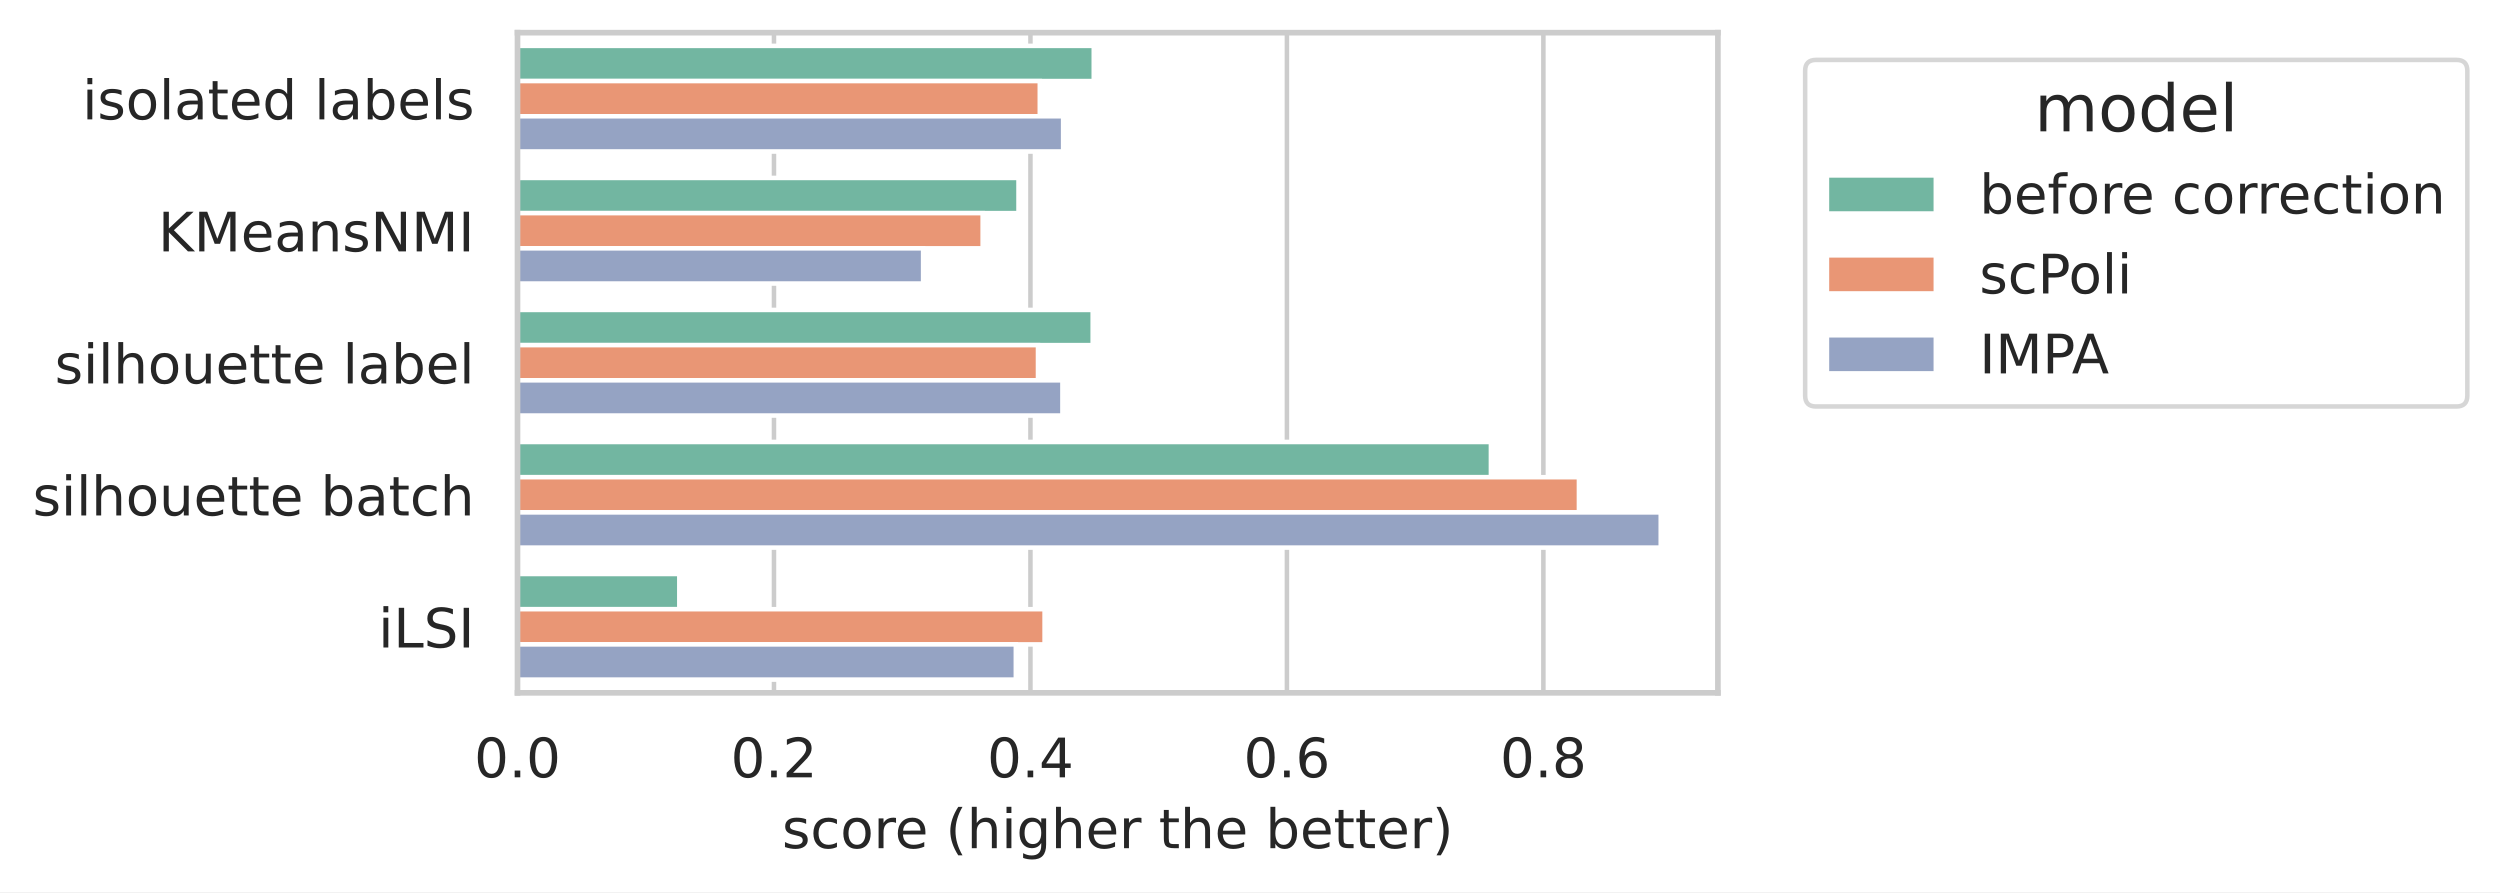
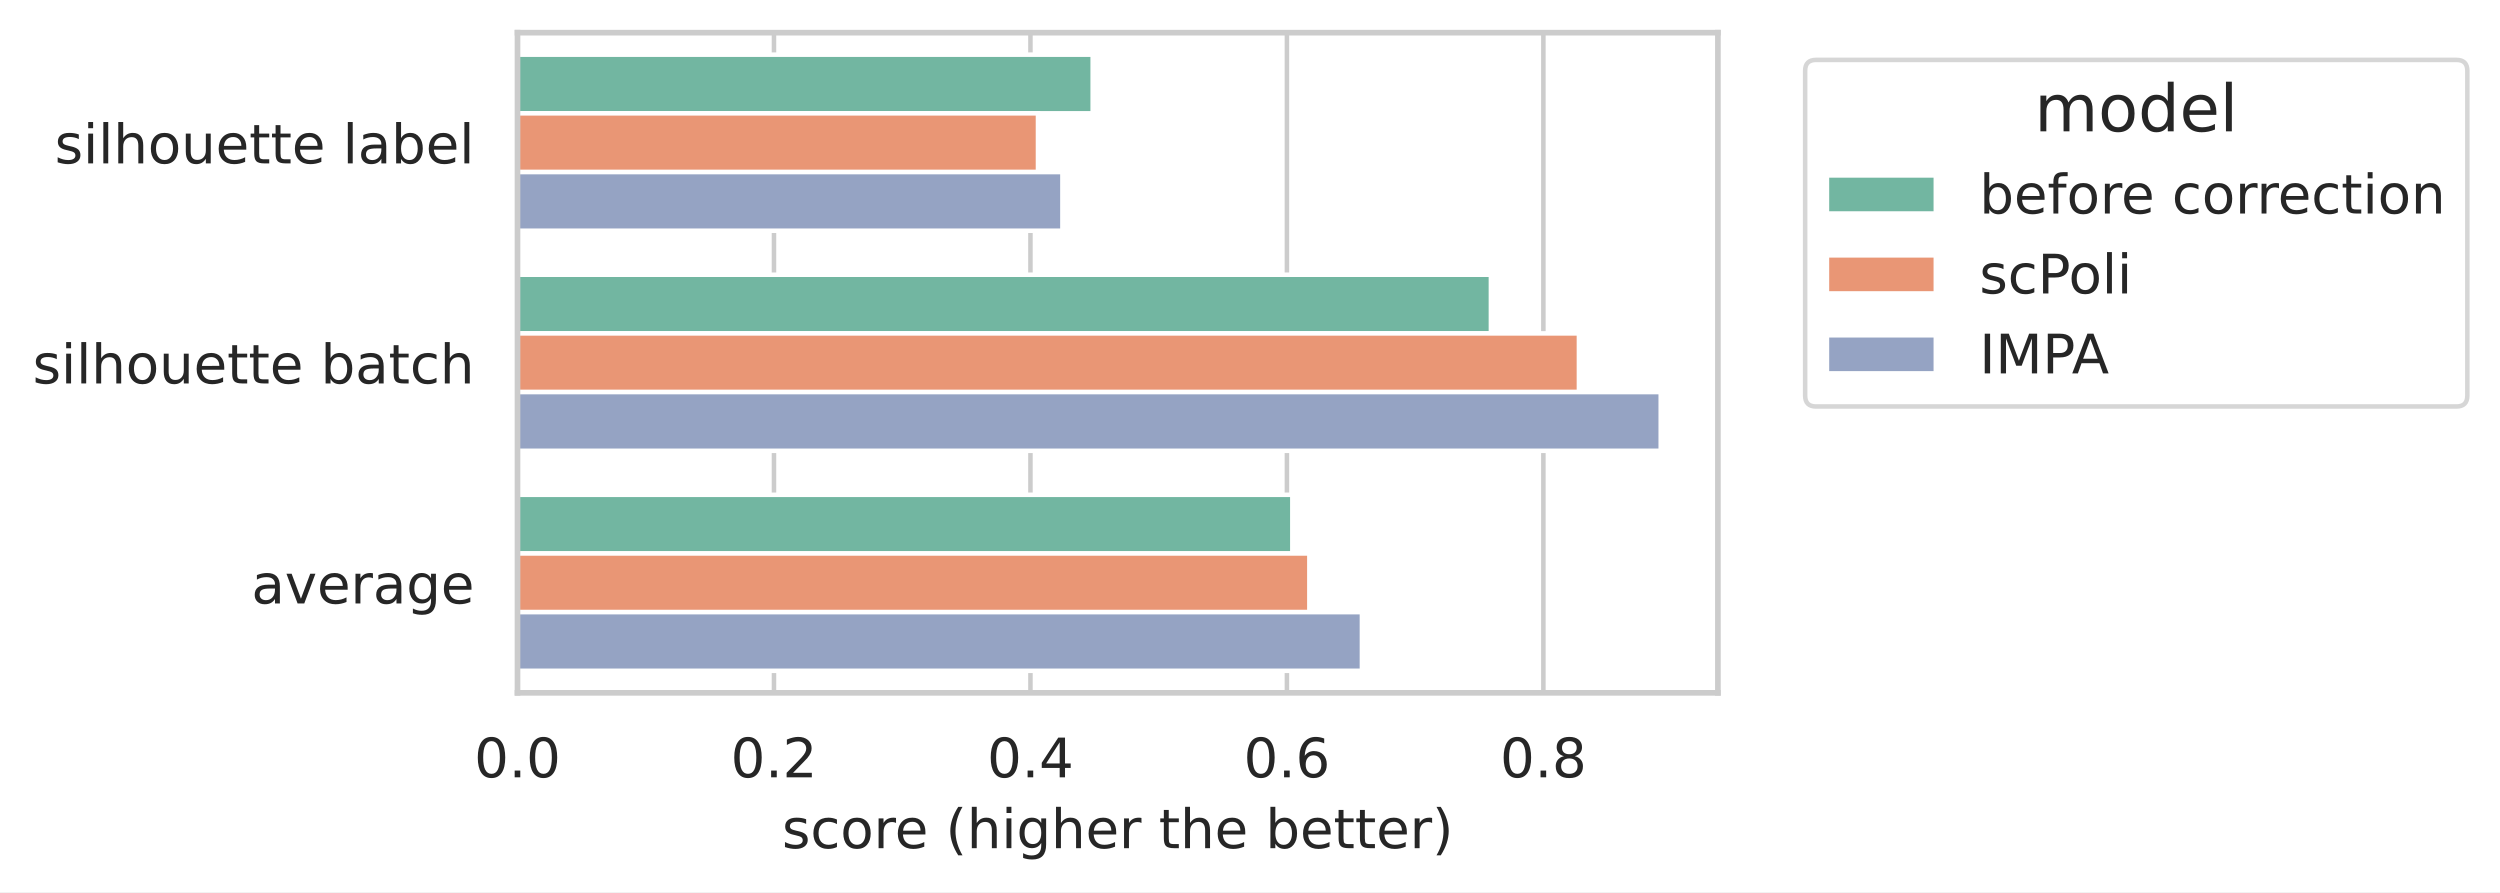
<svg xmlns="http://www.w3.org/2000/svg" xmlns:xlink="http://www.w3.org/1999/xlink" width="550.917pt" height="196.603pt" viewBox="0 0 550.917 196.603" version="1.1">
  <defs>
    <style type="text/css">*{stroke-linejoin: round; stroke-linecap: butt}</style>
  </defs>
  <g id="figure_1">
    <g id="patch_1">
      <path d="M 0 196.603  L 550.917 196.603  L 550.917 0  L 0 0  z " style="fill: #ffffff" />
    </g>
    <g id="axes_1">
      <g id="patch_2">
        <path d="M 114.041 152.676  L 378.567 152.676  L 378.567 7.2  L 114.041 7.2  z " style="fill: #ffffff" />
      </g>
      <g id="matplotlib.axis_1">
        <g id="xtick_1">
          <g id="line2d_1">
-             <path d="M 114.041 152.676  L 114.041 7.2  " clip-path="url(#p5854f92a83)" style="fill: none; stroke: #cccccc; stroke-linecap: round" />
+             <path d="M 114.041 152.676  L 114.041 7.2  " clip-path="url(#p7549697f9b)" style="fill: none; stroke: #cccccc; stroke-linecap: round" />
          </g>
          <g id="text_1">
            <g style="fill: #262626" transform="translate(104.4988 171.2941) scale(0.12 -0.12)">
              <defs>
                <path id="DejaVuSans-30" d="M 2034 4250  Q 1547 4250 1301 3770  Q 1056 3291 1056 2328  Q 1056 1369 1301 889  Q 1547 409 2034 409  Q 2525 409 2770 889  Q 3016 1369 3016 2328  Q 3016 3291 2770 3770  Q 2525 4250 2034 4250  z M 2034 4750  Q 2819 4750 3233 4129  Q 3647 3509 3647 2328  Q 3647 1150 3233 529  Q 2819 -91 2034 -91  Q 1250 -91 836 529  Q 422 1150 422 2328  Q 422 3509 836 4129  Q 1250 4750 2034 4750  z " transform="scale(0.015625)" />
                <path id="DejaVuSans-2e" d="M 684 794  L 1344 794  L 1344 0  L 684 0  L 684 794  z " transform="scale(0.015625)" />
              </defs>
              <use xlink:href="#DejaVuSans-30" />
              <use xlink:href="#DejaVuSans-2e" x="63.623" />
              <use xlink:href="#DejaVuSans-30" x="95.41" />
            </g>
          </g>
        </g>
        <g id="xtick_2">
          <g id="line2d_2">
-             <path d="M 170.558 152.676  L 170.558 7.2  " clip-path="url(#p5854f92a83)" style="fill: none; stroke: #cccccc; stroke-linecap: round" />
+             <path d="M 170.558 152.676  L 170.558 7.2  " clip-path="url(#p7549697f9b)" style="fill: none; stroke: #cccccc; stroke-linecap: round" />
          </g>
          <g id="text_2">
            <g style="fill: #262626" transform="translate(161.0159 171.2941) scale(0.12 -0.12)">
              <defs>
                <path id="DejaVuSans-32" d="M 1228 531  L 3431 531  L 3431 0  L 469 0  L 469 531  Q 828 903 1448 1529  Q 2069 2156 2228 2338  Q 2531 2678 2651 2914  Q 2772 3150 2772 3378  Q 2772 3750 2511 3984  Q 2250 4219 1831 4219  Q 1534 4219 1204 4116  Q 875 4013 500 3803  L 500 4441  Q 881 4594 1212 4672  Q 1544 4750 1819 4750  Q 2544 4750 2975 4387  Q 3406 4025 3406 3419  Q 3406 3131 3298 2873  Q 3191 2616 2906 2266  Q 2828 2175 2409 1742  Q 1991 1309 1228 531  z " transform="scale(0.015625)" />
              </defs>
              <use xlink:href="#DejaVuSans-30" />
              <use xlink:href="#DejaVuSans-2e" x="63.623" />
              <use xlink:href="#DejaVuSans-32" x="95.41" />
            </g>
          </g>
        </g>
        <g id="xtick_3">
          <g id="line2d_3">
-             <path d="M 227.075 152.676  L 227.075 7.2  " clip-path="url(#p5854f92a83)" style="fill: none; stroke: #cccccc; stroke-linecap: round" />
+             <path d="M 227.075 152.676  L 227.075 7.2  " clip-path="url(#p7549697f9b)" style="fill: none; stroke: #cccccc; stroke-linecap: round" />
          </g>
          <g id="text_3">
            <g style="fill: #262626" transform="translate(217.533 171.2941) scale(0.12 -0.12)">
              <defs>
                <path id="DejaVuSans-34" d="M 2419 4116  L 825 1625  L 2419 1625  L 2419 4116  z M 2253 4666  L 3047 4666  L 3047 1625  L 3713 1625  L 3713 1100  L 3047 1100  L 3047 0  L 2419 0  L 2419 1100  L 313 1100  L 313 1709  L 2253 4666  z " transform="scale(0.015625)" />
              </defs>
              <use xlink:href="#DejaVuSans-30" />
              <use xlink:href="#DejaVuSans-2e" x="63.623" />
              <use xlink:href="#DejaVuSans-34" x="95.41" />
            </g>
          </g>
        </g>
        <g id="xtick_4">
          <g id="line2d_4">
-             <path d="M 283.592 152.676  L 283.592 7.2  " clip-path="url(#p5854f92a83)" style="fill: none; stroke: #cccccc; stroke-linecap: round" />
+             <path d="M 283.592 152.676  L 283.592 7.2  " clip-path="url(#p7549697f9b)" style="fill: none; stroke: #cccccc; stroke-linecap: round" />
          </g>
          <g id="text_4">
            <g style="fill: #262626" transform="translate(274.0501 171.2941) scale(0.12 -0.12)">
              <defs>
                <path id="DejaVuSans-36" d="M 2113 2584  Q 1688 2584 1439 2293  Q 1191 2003 1191 1497  Q 1191 994 1439 701  Q 1688 409 2113 409  Q 2538 409 2786 701  Q 3034 994 3034 1497  Q 3034 2003 2786 2293  Q 2538 2584 2113 2584  z M 3366 4563  L 3366 3988  Q 3128 4100 2886 4159  Q 2644 4219 2406 4219  Q 1781 4219 1451 3797  Q 1122 3375 1075 2522  Q 1259 2794 1537 2939  Q 1816 3084 2150 3084  Q 2853 3084 3261 2657  Q 3669 2231 3669 1497  Q 3669 778 3244 343  Q 2819 -91 2113 -91  Q 1303 -91 875 529  Q 447 1150 447 2328  Q 447 3434 972 4092  Q 1497 4750 2381 4750  Q 2619 4750 2861 4703  Q 3103 4656 3366 4563  z " transform="scale(0.015625)" />
              </defs>
              <use xlink:href="#DejaVuSans-30" />
              <use xlink:href="#DejaVuSans-2e" x="63.623" />
              <use xlink:href="#DejaVuSans-36" x="95.41" />
            </g>
          </g>
        </g>
        <g id="xtick_5">
          <g id="line2d_5">
-             <path d="M 340.109 152.676  L 340.109 7.2  " clip-path="url(#p5854f92a83)" style="fill: none; stroke: #cccccc; stroke-linecap: round" />
+             <path d="M 340.109 152.676  L 340.109 7.2  " clip-path="url(#p7549697f9b)" style="fill: none; stroke: #cccccc; stroke-linecap: round" />
          </g>
          <g id="text_5">
            <g style="fill: #262626" transform="translate(330.5672 171.2941) scale(0.12 -0.12)">
              <defs>
                <path id="DejaVuSans-38" d="M 2034 2216  Q 1584 2216 1326 1975  Q 1069 1734 1069 1313  Q 1069 891 1326 650  Q 1584 409 2034 409  Q 2484 409 2743 651  Q 3003 894 3003 1313  Q 3003 1734 2745 1975  Q 2488 2216 2034 2216  z M 1403 2484  Q 997 2584 770 2862  Q 544 3141 544 3541  Q 544 4100 942 4425  Q 1341 4750 2034 4750  Q 2731 4750 3128 4425  Q 3525 4100 3525 3541  Q 3525 3141 3298 2862  Q 3072 2584 2669 2484  Q 3125 2378 3379 2068  Q 3634 1759 3634 1313  Q 3634 634 3220 271  Q 2806 -91 2034 -91  Q 1263 -91 848 271  Q 434 634 434 1313  Q 434 1759 690 2068  Q 947 2378 1403 2484  z M 1172 3481  Q 1172 3119 1398 2916  Q 1625 2713 2034 2713  Q 2441 2713 2670 2916  Q 2900 3119 2900 3481  Q 2900 3844 2670 4047  Q 2441 4250 2034 4250  Q 1625 4250 1398 4047  Q 1172 3844 1172 3481  z " transform="scale(0.015625)" />
              </defs>
              <use xlink:href="#DejaVuSans-30" />
              <use xlink:href="#DejaVuSans-2e" x="63.623" />
              <use xlink:href="#DejaVuSans-38" x="95.41" />
            </g>
          </g>
        </g>
        <g id="text_6">
          <g style="fill: #262626" transform="translate(172.3321 186.9079) scale(0.12 -0.12)">
            <defs>
              <path id="DejaVuSans-73" d="M 2834 3397  L 2834 2853  Q 2591 2978 2328 3040  Q 2066 3103 1784 3103  Q 1356 3103 1142 2972  Q 928 2841 928 2578  Q 928 2378 1081 2264  Q 1234 2150 1697 2047  L 1894 2003  Q 2506 1872 2764 1633  Q 3022 1394 3022 966  Q 3022 478 2636 193  Q 2250 -91 1575 -91  Q 1294 -91 989 -36  Q 684 19 347 128  L 347 722  Q 666 556 975 473  Q 1284 391 1588 391  Q 1994 391 2212 530  Q 2431 669 2431 922  Q 2431 1156 2273 1281  Q 2116 1406 1581 1522  L 1381 1569  Q 847 1681 609 1914  Q 372 2147 372 2553  Q 372 3047 722 3315  Q 1072 3584 1716 3584  Q 2034 3584 2315 3537  Q 2597 3491 2834 3397  z " transform="scale(0.015625)" />
              <path id="DejaVuSans-63" d="M 3122 3366  L 3122 2828  Q 2878 2963 2633 3030  Q 2388 3097 2138 3097  Q 1578 3097 1268 2742  Q 959 2388 959 1747  Q 959 1106 1268 751  Q 1578 397 2138 397  Q 2388 397 2633 464  Q 2878 531 3122 666  L 3122 134  Q 2881 22 2623 -34  Q 2366 -91 2075 -91  Q 1284 -91 818 406  Q 353 903 353 1747  Q 353 2603 823 3093  Q 1294 3584 2113 3584  Q 2378 3584 2631 3529  Q 2884 3475 3122 3366  z " transform="scale(0.015625)" />
              <path id="DejaVuSans-6f" d="M 1959 3097  Q 1497 3097 1228 2736  Q 959 2375 959 1747  Q 959 1119 1226 758  Q 1494 397 1959 397  Q 2419 397 2687 759  Q 2956 1122 2956 1747  Q 2956 2369 2687 2733  Q 2419 3097 1959 3097  z M 1959 3584  Q 2709 3584 3137 3096  Q 3566 2609 3566 1747  Q 3566 888 3137 398  Q 2709 -91 1959 -91  Q 1206 -91 779 398  Q 353 888 353 1747  Q 353 2609 779 3096  Q 1206 3584 1959 3584  z " transform="scale(0.015625)" />
              <path id="DejaVuSans-72" d="M 2631 2963  Q 2534 3019 2420 3045  Q 2306 3072 2169 3072  Q 1681 3072 1420 2755  Q 1159 2438 1159 1844  L 1159 0  L 581 0  L 581 3500  L 1159 3500  L 1159 2956  Q 1341 3275 1631 3429  Q 1922 3584 2338 3584  Q 2397 3584 2469 3576  Q 2541 3569 2628 3553  L 2631 2963  z " transform="scale(0.015625)" />
              <path id="DejaVuSans-65" d="M 3597 1894  L 3597 1613  L 953 1613  Q 991 1019 1311 708  Q 1631 397 2203 397  Q 2534 397 2845 478  Q 3156 559 3463 722  L 3463 178  Q 3153 47 2828 -22  Q 2503 -91 2169 -91  Q 1331 -91 842 396  Q 353 884 353 1716  Q 353 2575 817 3079  Q 1281 3584 2069 3584  Q 2775 3584 3186 3129  Q 3597 2675 3597 1894  z M 3022 2063  Q 3016 2534 2758 2815  Q 2500 3097 2075 3097  Q 1594 3097 1305 2825  Q 1016 2553 972 2059  L 3022 2063  z " transform="scale(0.015625)" />
              <path id="DejaVuSans-20" transform="scale(0.015625)" />
              <path id="DejaVuSans-28" d="M 1984 4856  Q 1566 4138 1362 3434  Q 1159 2731 1159 2009  Q 1159 1288 1364 580  Q 1569 -128 1984 -844  L 1484 -844  Q 1016 -109 783 600  Q 550 1309 550 2009  Q 550 2706 781 3412  Q 1013 4119 1484 4856  L 1984 4856  z " transform="scale(0.015625)" />
              <path id="DejaVuSans-68" d="M 3513 2113  L 3513 0  L 2938 0  L 2938 2094  Q 2938 2591 2744 2837  Q 2550 3084 2163 3084  Q 1697 3084 1428 2787  Q 1159 2491 1159 1978  L 1159 0  L 581 0  L 581 4863  L 1159 4863  L 1159 2956  Q 1366 3272 1645 3428  Q 1925 3584 2291 3584  Q 2894 3584 3203 3211  Q 3513 2838 3513 2113  z " transform="scale(0.015625)" />
              <path id="DejaVuSans-69" d="M 603 3500  L 1178 3500  L 1178 0  L 603 0  L 603 3500  z M 603 4863  L 1178 4863  L 1178 4134  L 603 4134  L 603 4863  z " transform="scale(0.015625)" />
              <path id="DejaVuSans-67" d="M 2906 1791  Q 2906 2416 2648 2759  Q 2391 3103 1925 3103  Q 1463 3103 1205 2759  Q 947 2416 947 1791  Q 947 1169 1205 825  Q 1463 481 1925 481  Q 2391 481 2648 825  Q 2906 1169 2906 1791  z M 3481 434  Q 3481 -459 3084 -895  Q 2688 -1331 1869 -1331  Q 1566 -1331 1297 -1286  Q 1028 -1241 775 -1147  L 775 -588  Q 1028 -725 1275 -790  Q 1522 -856 1778 -856  Q 2344 -856 2625 -561  Q 2906 -266 2906 331  L 2906 616  Q 2728 306 2450 153  Q 2172 0 1784 0  Q 1141 0 747 490  Q 353 981 353 1791  Q 353 2603 747 3093  Q 1141 3584 1784 3584  Q 2172 3584 2450 3431  Q 2728 3278 2906 2969  L 2906 3500  L 3481 3500  L 3481 434  z " transform="scale(0.015625)" />
              <path id="DejaVuSans-74" d="M 1172 4494  L 1172 3500  L 2356 3500  L 2356 3053  L 1172 3053  L 1172 1153  Q 1172 725 1289 603  Q 1406 481 1766 481  L 2356 481  L 2356 0  L 1766 0  Q 1100 0 847 248  Q 594 497 594 1153  L 594 3053  L 172 3053  L 172 3500  L 594 3500  L 594 4494  L 1172 4494  z " transform="scale(0.015625)" />
              <path id="DejaVuSans-62" d="M 3116 1747  Q 3116 2381 2855 2742  Q 2594 3103 2138 3103  Q 1681 3103 1420 2742  Q 1159 2381 1159 1747  Q 1159 1113 1420 752  Q 1681 391 2138 391  Q 2594 391 2855 752  Q 3116 1113 3116 1747  z M 1159 2969  Q 1341 3281 1617 3432  Q 1894 3584 2278 3584  Q 2916 3584 3314 3078  Q 3713 2572 3713 1747  Q 3713 922 3314 415  Q 2916 -91 2278 -91  Q 1894 -91 1617 61  Q 1341 213 1159 525  L 1159 0  L 581 0  L 581 4863  L 1159 4863  L 1159 2969  z " transform="scale(0.015625)" />
              <path id="DejaVuSans-29" d="M 513 4856  L 1013 4856  Q 1481 4119 1714 3412  Q 1947 2706 1947 2009  Q 1947 1309 1714 600  Q 1481 -109 1013 -844  L 513 -844  Q 928 -128 1133 580  Q 1338 1288 1338 2009  Q 1338 2731 1133 3434  Q 928 4138 513 4856  z " transform="scale(0.015625)" />
            </defs>
            <use xlink:href="#DejaVuSans-73" />
            <use xlink:href="#DejaVuSans-63" x="52.1" />
            <use xlink:href="#DejaVuSans-6f" x="107.08" />
            <use xlink:href="#DejaVuSans-72" x="168.262" />
            <use xlink:href="#DejaVuSans-65" x="207.125" />
            <use xlink:href="#DejaVuSans-20" x="268.648" />
            <use xlink:href="#DejaVuSans-28" x="300.436" />
            <use xlink:href="#DejaVuSans-68" x="339.449" />
            <use xlink:href="#DejaVuSans-69" x="402.828" />
            <use xlink:href="#DejaVuSans-67" x="430.611" />
            <use xlink:href="#DejaVuSans-68" x="494.088" />
            <use xlink:href="#DejaVuSans-65" x="557.467" />
            <use xlink:href="#DejaVuSans-72" x="618.99" />
            <use xlink:href="#DejaVuSans-20" x="660.104" />
            <use xlink:href="#DejaVuSans-74" x="691.891" />
            <use xlink:href="#DejaVuSans-68" x="731.1" />
            <use xlink:href="#DejaVuSans-65" x="794.479" />
            <use xlink:href="#DejaVuSans-20" x="856.002" />
            <use xlink:href="#DejaVuSans-62" x="887.789" />
            <use xlink:href="#DejaVuSans-65" x="951.266" />
            <use xlink:href="#DejaVuSans-74" x="1012.789" />
            <use xlink:href="#DejaVuSans-74" x="1051.998" />
            <use xlink:href="#DejaVuSans-65" x="1091.207" />
            <use xlink:href="#DejaVuSans-72" x="1152.73" />
            <use xlink:href="#DejaVuSans-29" x="1193.844" />
          </g>
        </g>
      </g>
      <g id="matplotlib.axis_2">
        <g id="ytick_1">
          <g id="text_7">
-             <g style="fill: #262626" transform="translate(18.13125 26.30666) scale(0.12 -0.12)">
+             <g style="fill: #262626" transform="translate(12.05625 36.00506) scale(0.12 -0.12)">
              <defs>
                <path id="DejaVuSans-6c" d="M 603 4863  L 1178 4863  L 1178 0  L 603 0  L 603 4863  z " transform="scale(0.015625)" />
+                 <path id="DejaVuSans-75" d="M 544 1381  L 544 3500  L 1119 3500  L 1119 1403  Q 1119 906 1312 657  Q 1506 409 1894 409  Q 2359 409 2629 706  Q 2900 1003 2900 1516  L 2900 3500  L 3475 3500  L 3475 0  L 2900 0  L 2900 538  Q 2691 219 2414 64  Q 2138 -91 1772 -91  Q 1169 -91 856 284  Q 544 659 544 1381  z M 1991 3584  L 1991 3584  z " transform="scale(0.015625)" />
                <path id="DejaVuSans-61" d="M 2194 1759  Q 1497 1759 1228 1600  Q 959 1441 959 1056  Q 959 750 1161 570  Q 1363 391 1709 391  Q 2188 391 2477 730  Q 2766 1069 2766 1631  L 2766 1759  L 2194 1759  z M 3341 1997  L 3341 0  L 2766 0  L 2766 531  Q 2569 213 2275 61  Q 1981 -91 1556 -91  Q 1019 -91 701 211  Q 384 513 384 1019  Q 384 1609 779 1909  Q 1175 2209 1959 2209  L 2766 2209  L 2766 2266  Q 2766 2663 2505 2880  Q 2244 3097 1772 3097  Q 1472 3097 1187 3025  Q 903 2953 641 2809  L 641 3341  Q 956 3463 1253 3523  Q 1550 3584 1831 3584  Q 2591 3584 2966 3190  Q 3341 2797 3341 1997  z " transform="scale(0.015625)" />
-                 <path id="DejaVuSans-64" d="M 2906 2969  L 2906 4863  L 3481 4863  L 3481 0  L 2906 0  L 2906 525  Q 2725 213 2448 61  Q 2172 -91 1784 -91  Q 1150 -91 751 415  Q 353 922 353 1747  Q 353 2572 751 3078  Q 1150 3584 1784 3584  Q 2172 3584 2448 3432  Q 2725 3281 2906 2969  z M 947 1747  Q 947 1113 1208 752  Q 1469 391 1925 391  Q 2381 391 2643 752  Q 2906 1113 2906 1747  Q 2906 2381 2643 2742  Q 2381 3103 1925 3103  Q 1469 3103 1208 2742  Q 947 2381 947 1747  z " transform="scale(0.015625)" />
-               </defs>
-               <use xlink:href="#DejaVuSans-69" />
-               <use xlink:href="#DejaVuSans-73" x="27.783" />
-               <use xlink:href="#DejaVuSans-6f" x="79.883" />
-               <use xlink:href="#DejaVuSans-6c" x="141.064" />
-               <use xlink:href="#DejaVuSans-61" x="168.848" />
-               <use xlink:href="#DejaVuSans-74" x="230.127" />
-               <use xlink:href="#DejaVuSans-65" x="269.336" />
-               <use xlink:href="#DejaVuSans-64" x="330.859" />
-               <use xlink:href="#DejaVuSans-20" x="394.336" />
-               <use xlink:href="#DejaVuSans-6c" x="426.123" />
-               <use xlink:href="#DejaVuSans-61" x="453.906" />
-               <use xlink:href="#DejaVuSans-62" x="515.186" />
-               <use xlink:href="#DejaVuSans-65" x="578.662" />
-               <use xlink:href="#DejaVuSans-6c" x="640.186" />
-               <use xlink:href="#DejaVuSans-73" x="667.969" />
-             </g>
-           </g>
-         </g>
-         <g id="ytick_2">
-           <g id="text_8">
-             <g style="fill: #262626" transform="translate(34.8525 55.40186) scale(0.12 -0.12)">
-               <defs>
-                 <path id="DejaVuSans-4b" d="M 628 4666  L 1259 4666  L 1259 2694  L 3353 4666  L 4166 4666  L 1850 2491  L 4331 0  L 3500 0  L 1259 2247  L 1259 0  L 628 0  L 628 4666  z " transform="scale(0.015625)" />
-                 <path id="DejaVuSans-4d" d="M 628 4666  L 1569 4666  L 2759 1491  L 3956 4666  L 4897 4666  L 4897 0  L 4281 0  L 4281 4097  L 3078 897  L 2444 897  L 1241 4097  L 1241 0  L 628 0  L 628 4666  z " transform="scale(0.015625)" />
-                 <path id="DejaVuSans-6e" d="M 3513 2113  L 3513 0  L 2938 0  L 2938 2094  Q 2938 2591 2744 2837  Q 2550 3084 2163 3084  Q 1697 3084 1428 2787  Q 1159 2491 1159 1978  L 1159 0  L 581 0  L 581 3500  L 1159 3500  L 1159 2956  Q 1366 3272 1645 3428  Q 1925 3584 2291 3584  Q 2894 3584 3203 3211  Q 3513 2838 3513 2113  z " transform="scale(0.015625)" />
-                 <path id="DejaVuSans-4e" d="M 628 4666  L 1478 4666  L 3547 763  L 3547 4666  L 4159 4666  L 4159 0  L 3309 0  L 1241 3903  L 1241 0  L 628 0  L 628 4666  z " transform="scale(0.015625)" />
-                 <path id="DejaVuSans-49" d="M 628 4666  L 1259 4666  L 1259 0  L 628 0  L 628 4666  z " transform="scale(0.015625)" />
-               </defs>
-               <use xlink:href="#DejaVuSans-4b" />
-               <use xlink:href="#DejaVuSans-4d" x="65.576" />
-               <use xlink:href="#DejaVuSans-65" x="151.855" />
-               <use xlink:href="#DejaVuSans-61" x="213.379" />
-               <use xlink:href="#DejaVuSans-6e" x="274.658" />
-               <use xlink:href="#DejaVuSans-73" x="338.037" />
-               <use xlink:href="#DejaVuSans-4e" x="390.137" />
-               <use xlink:href="#DejaVuSans-4d" x="464.941" />
-               <use xlink:href="#DejaVuSans-49" x="551.221" />
-             </g>
-           </g>
-         </g>
-         <g id="ytick_3">
-           <g id="text_9">
-             <g style="fill: #262626" transform="translate(12.05625 84.49706) scale(0.12 -0.12)">
-               <defs>
-                 <path id="DejaVuSans-75" d="M 544 1381  L 544 3500  L 1119 3500  L 1119 1403  Q 1119 906 1312 657  Q 1506 409 1894 409  Q 2359 409 2629 706  Q 2900 1003 2900 1516  L 2900 3500  L 3475 3500  L 3475 0  L 2900 0  L 2900 538  Q 2691 219 2414 64  Q 2138 -91 1772 -91  Q 1169 -91 856 284  Q 544 659 544 1381  z M 1991 3584  L 1991 3584  z " transform="scale(0.015625)" />
              </defs>
              <use xlink:href="#DejaVuSans-73" />
              <use xlink:href="#DejaVuSans-69" x="52.1" />
              <use xlink:href="#DejaVuSans-6c" x="79.883" />
              <use xlink:href="#DejaVuSans-68" x="107.666" />
              <use xlink:href="#DejaVuSans-6f" x="171.045" />
              <use xlink:href="#DejaVuSans-75" x="232.227" />
              <use xlink:href="#DejaVuSans-65" x="295.605" />
              <use xlink:href="#DejaVuSans-74" x="357.129" />
              <use xlink:href="#DejaVuSans-74" x="396.338" />
              <use xlink:href="#DejaVuSans-65" x="435.547" />
              <use xlink:href="#DejaVuSans-20" x="497.07" />
              <use xlink:href="#DejaVuSans-6c" x="528.857" />
              <use xlink:href="#DejaVuSans-61" x="556.641" />
              <use xlink:href="#DejaVuSans-62" x="617.92" />
              <use xlink:href="#DejaVuSans-65" x="681.396" />
              <use xlink:href="#DejaVuSans-6c" x="742.92" />
            </g>
          </g>
        </g>
-         <g id="ytick_4">
-           <g id="text_10">
-             <g style="fill: #262626" transform="translate(7.2 113.5923) scale(0.12 -0.12)">
+         <g id="ytick_2">
+           <g id="text_8">
+             <g style="fill: #262626" transform="translate(7.2 84.49706) scale(0.12 -0.12)">
              <use xlink:href="#DejaVuSans-73" />
              <use xlink:href="#DejaVuSans-69" x="52.1" />
              <use xlink:href="#DejaVuSans-6c" x="79.883" />
              <use xlink:href="#DejaVuSans-68" x="107.666" />
              <use xlink:href="#DejaVuSans-6f" x="171.045" />
              <use xlink:href="#DejaVuSans-75" x="232.227" />
              <use xlink:href="#DejaVuSans-65" x="295.605" />
              <use xlink:href="#DejaVuSans-74" x="357.129" />
              <use xlink:href="#DejaVuSans-74" x="396.338" />
              <use xlink:href="#DejaVuSans-65" x="435.547" />
              <use xlink:href="#DejaVuSans-20" x="497.07" />
              <use xlink:href="#DejaVuSans-62" x="528.857" />
              <use xlink:href="#DejaVuSans-61" x="592.334" />
              <use xlink:href="#DejaVuSans-74" x="653.613" />
              <use xlink:href="#DejaVuSans-63" x="692.822" />
              <use xlink:href="#DejaVuSans-68" x="747.803" />
            </g>
          </g>
        </g>
-         <g id="ytick_5">
-           <g id="text_11">
-             <g style="fill: #262626" transform="translate(83.3625 142.6875) scale(0.12 -0.12)">
-               <defs>
-                 <path id="DejaVuSans-4c" d="M 628 4666  L 1259 4666  L 1259 531  L 3531 531  L 3531 0  L 628 0  L 628 4666  z " transform="scale(0.015625)" />
-                 <path id="DejaVuSans-53" d="M 3425 4513  L 3425 3897  Q 3066 4069 2747 4153  Q 2428 4238 2131 4238  Q 1616 4238 1336 4038  Q 1056 3838 1056 3469  Q 1056 3159 1242 3001  Q 1428 2844 1947 2747  L 2328 2669  Q 3034 2534 3370 2195  Q 3706 1856 3706 1288  Q 3706 609 3251 259  Q 2797 -91 1919 -91  Q 1588 -91 1214 -16  Q 841 59 441 206  L 441 856  Q 825 641 1194 531  Q 1563 422 1919 422  Q 2459 422 2753 634  Q 3047 847 3047 1241  Q 3047 1584 2836 1778  Q 2625 1972 2144 2069  L 1759 2144  Q 1053 2284 737 2584  Q 422 2884 422 3419  Q 422 4038 858 4394  Q 1294 4750 2059 4750  Q 2388 4750 2728 4690  Q 3069 4631 3425 4513  z " transform="scale(0.015625)" />
-               </defs>
-               <use xlink:href="#DejaVuSans-69" />
-               <use xlink:href="#DejaVuSans-4c" x="27.783" />
-               <use xlink:href="#DejaVuSans-53" x="83.496" />
-               <use xlink:href="#DejaVuSans-49" x="146.973" />
+         <g id="ytick_3">
+           <g id="text_9">
+             <g style="fill: #262626" transform="translate(55.41188 132.9891) scale(0.12 -0.12)">
+               <defs>
+                 <path id="DejaVuSans-76" d="M 191 3500  L 800 3500  L 1894 563  L 2988 3500  L 3597 3500  L 2284 0  L 1503 0  L 191 3500  z " transform="scale(0.015625)" />
+               </defs>
+               <use xlink:href="#DejaVuSans-61" />
+               <use xlink:href="#DejaVuSans-76" x="61.279" />
+               <use xlink:href="#DejaVuSans-65" x="120.459" />
+               <use xlink:href="#DejaVuSans-72" x="181.982" />
+               <use xlink:href="#DejaVuSans-61" x="223.096" />
+               <use xlink:href="#DejaVuSans-67" x="284.375" />
+               <use xlink:href="#DejaVuSans-65" x="347.852" />
            </g>
          </g>
        </g>
      </g>
      <g id="patch_3">
-         <path d="M 114.041 10.11  L 241.03 10.11  L 241.03 17.868  L 114.041 17.868  z " clip-path="url(#p5854f92a83)" style="fill: #72b6a1; stroke: #ffffff; stroke-linejoin: miter" />
+         <path d="M 114.041 12.049  L 240.794 12.049  L 240.794 24.98  L 114.041 24.98  z " clip-path="url(#p7549697f9b)" style="fill: #72b6a1; stroke: #ffffff; stroke-linejoin: miter" />
      </g>
      <g id="patch_4">
-         <path d="M 114.041 39.205  L 224.447 39.205  L 224.447 46.963  L 114.041 46.963  z " clip-path="url(#p5854f92a83)" style="fill: #72b6a1; stroke: #ffffff; stroke-linejoin: miter" />
+         <path d="M 114.041 60.541  L 328.549 60.541  L 328.549 73.472  L 114.041 73.472  z " clip-path="url(#p7549697f9b)" style="fill: #72b6a1; stroke: #ffffff; stroke-linejoin: miter" />
      </g>
      <g id="patch_5">
-         <path d="M 114.041 68.3  L 240.794 68.3  L 240.794 76.059  L 114.041 76.059  z " clip-path="url(#p5854f92a83)" style="fill: #72b6a1; stroke: #ffffff; stroke-linejoin: miter" />
+         <path d="M 114.041 109.033  L 284.79 109.033  L 284.79 121.964  L 114.041 121.964  z " clip-path="url(#p7549697f9b)" style="fill: #72b6a1; stroke: #ffffff; stroke-linejoin: miter" />
      </g>
      <g id="patch_6">
-         <path d="M 114.041 97.395  L 328.549 97.395  L 328.549 105.154  L 114.041 105.154  z " clip-path="url(#p5854f92a83)" style="fill: #72b6a1; stroke: #ffffff; stroke-linejoin: miter" />
+         <path d="M 114.041 24.98  L 228.739 24.98  L 228.739 37.912  L 114.041 37.912  z " clip-path="url(#p7549697f9b)" style="fill: #e99675; stroke: #ffffff; stroke-linejoin: miter" />
      </g>
      <g id="patch_7">
-         <path d="M 114.041 126.49  L 149.698 126.49  L 149.698 134.249  L 114.041 134.249  z " clip-path="url(#p5854f92a83)" style="fill: #72b6a1; stroke: #ffffff; stroke-linejoin: miter" />
+         <path d="M 114.041 73.472  L 347.945 73.472  L 347.945 86.404  L 114.041 86.404  z " clip-path="url(#p7549697f9b)" style="fill: #e99675; stroke: #ffffff; stroke-linejoin: miter" />
      </g>
      <g id="patch_8">
-         <path d="M 114.041 17.868  L 229.136 17.868  L 229.136 25.627  L 114.041 25.627  z " clip-path="url(#p5854f92a83)" style="fill: #e99675; stroke: #ffffff; stroke-linejoin: miter" />
+         <path d="M 114.041 121.964  L 288.541 121.964  L 288.541 134.896  L 114.041 134.896  z " clip-path="url(#p7549697f9b)" style="fill: #e99675; stroke: #ffffff; stroke-linejoin: miter" />
      </g>
      <g id="patch_9">
-         <path d="M 114.041 46.963  L 216.545 46.963  L 216.545 54.722  L 114.041 54.722  z " clip-path="url(#p5854f92a83)" style="fill: #e99675; stroke: #ffffff; stroke-linejoin: miter" />
+         <path d="M 114.041 37.912  L 234.123 37.912  L 234.123 50.843  L 114.041 50.843  z " clip-path="url(#p7549697f9b)" style="fill: #95a3c3; stroke: #ffffff; stroke-linejoin: miter" />
      </g>
      <g id="patch_10">
-         <path d="M 114.041 76.059  L 228.739 76.059  L 228.739 83.817  L 114.041 83.817  z " clip-path="url(#p5854f92a83)" style="fill: #e99675; stroke: #ffffff; stroke-linejoin: miter" />
+         <path d="M 114.041 86.404  L 365.97 86.404  L 365.97 99.335  L 114.041 99.335  z " clip-path="url(#p7549697f9b)" style="fill: #95a3c3; stroke: #ffffff; stroke-linejoin: miter" />
      </g>
      <g id="patch_11">
-         <path d="M 114.041 105.154  L 347.945 105.154  L 347.945 112.913  L 114.041 112.913  z " clip-path="url(#p5854f92a83)" style="fill: #e99675; stroke: #ffffff; stroke-linejoin: miter" />
+         <path d="M 114.041 134.896  L 300.126 134.896  L 300.126 147.827  L 114.041 147.827  z " clip-path="url(#p7549697f9b)" style="fill: #95a3c3; stroke: #ffffff; stroke-linejoin: miter" />
+       </g>
+       <g id="line2d_6">
+         <path clip-path="url(#p7549697f9b)" style="fill: none; stroke: #424242; stroke-width: 2.7; stroke-linecap: round" />
+       </g>
+       <g id="line2d_7">
+         <path clip-path="url(#p7549697f9b)" style="fill: none; stroke: #424242; stroke-width: 2.7; stroke-linecap: round" />
+       </g>
+       <g id="line2d_8">
+         <path clip-path="url(#p7549697f9b)" style="fill: none; stroke: #424242; stroke-width: 2.7; stroke-linecap: round" />
+       </g>
+       <g id="line2d_9">
+         <path clip-path="url(#p7549697f9b)" style="fill: none; stroke: #424242; stroke-width: 2.7; stroke-linecap: round" />
+       </g>
+       <g id="line2d_10">
+         <path clip-path="url(#p7549697f9b)" style="fill: none; stroke: #424242; stroke-width: 2.7; stroke-linecap: round" />
+       </g>
+       <g id="line2d_11">
+         <path clip-path="url(#p7549697f9b)" style="fill: none; stroke: #424242; stroke-width: 2.7; stroke-linecap: round" />
+       </g>
+       <g id="line2d_12">
+         <path clip-path="url(#p7549697f9b)" style="fill: none; stroke: #424242; stroke-width: 2.7; stroke-linecap: round" />
+       </g>
+       <g id="line2d_13">
+         <path clip-path="url(#p7549697f9b)" style="fill: none; stroke: #424242; stroke-width: 2.7; stroke-linecap: round" />
+       </g>
+       <g id="line2d_14">
+         <path clip-path="url(#p7549697f9b)" style="fill: none; stroke: #424242; stroke-width: 2.7; stroke-linecap: round" />
      </g>
      <g id="patch_12">
-         <path d="M 114.041 134.249  L 230.195 134.249  L 230.195 142.008  L 114.041 142.008  z " clip-path="url(#p5854f92a83)" style="fill: #e99675; stroke: #ffffff; stroke-linejoin: miter" />
+         <path d="M 114.041 152.676  L 114.041 7.2  " style="fill: none; stroke: #cccccc; stroke-width: 1.25; stroke-linejoin: miter; stroke-linecap: square" />
      </g>
      <g id="patch_13">
-         <path d="M 114.041 25.627  L 234.283 25.627  L 234.283 33.386  L 114.041 33.386  z " clip-path="url(#p5854f92a83)" style="fill: #95a3c3; stroke: #ffffff; stroke-linejoin: miter" />
+         <path d="M 378.567 152.676  L 378.567 7.2  " style="fill: none; stroke: #cccccc; stroke-width: 1.25; stroke-linejoin: miter; stroke-linecap: square" />
      </g>
      <g id="patch_14">
-         <path d="M 114.041 54.722  L 203.428 54.722  L 203.428 62.481  L 114.041 62.481  z " clip-path="url(#p5854f92a83)" style="fill: #95a3c3; stroke: #ffffff; stroke-linejoin: miter" />
+         <path d="M 114.041 152.676  L 378.567 152.676  " style="fill: none; stroke: #cccccc; stroke-width: 1.25; stroke-linejoin: miter; stroke-linecap: square" />
      </g>
      <g id="patch_15">
-         <path d="M 114.041 83.817  L 234.123 83.817  L 234.123 91.576  L 114.041 91.576  z " clip-path="url(#p5854f92a83)" style="fill: #95a3c3; stroke: #ffffff; stroke-linejoin: miter" />
-       </g>
-       <g id="patch_16">
-         <path d="M 114.041 112.913  L 365.97 112.913  L 365.97 120.671  L 114.041 120.671  z " clip-path="url(#p5854f92a83)" style="fill: #95a3c3; stroke: #ffffff; stroke-linejoin: miter" />
-       </g>
-       <g id="patch_17">
-         <path d="M 114.041 142.008  L 223.856 142.008  L 223.856 149.766  L 114.041 149.766  z " clip-path="url(#p5854f92a83)" style="fill: #95a3c3; stroke: #ffffff; stroke-linejoin: miter" />
-       </g>
-       <g id="line2d_6">
-         <path clip-path="url(#p5854f92a83)" style="fill: none; stroke: #424242; stroke-width: 2.7; stroke-linecap: round" />
-       </g>
-       <g id="line2d_7">
-         <path clip-path="url(#p5854f92a83)" style="fill: none; stroke: #424242; stroke-width: 2.7; stroke-linecap: round" />
-       </g>
-       <g id="line2d_8">
-         <path clip-path="url(#p5854f92a83)" style="fill: none; stroke: #424242; stroke-width: 2.7; stroke-linecap: round" />
-       </g>
-       <g id="line2d_9">
-         <path clip-path="url(#p5854f92a83)" style="fill: none; stroke: #424242; stroke-width: 2.7; stroke-linecap: round" />
-       </g>
-       <g id="line2d_10">
-         <path clip-path="url(#p5854f92a83)" style="fill: none; stroke: #424242; stroke-width: 2.7; stroke-linecap: round" />
-       </g>
-       <g id="line2d_11">
-         <path clip-path="url(#p5854f92a83)" style="fill: none; stroke: #424242; stroke-width: 2.7; stroke-linecap: round" />
-       </g>
-       <g id="line2d_12">
-         <path clip-path="url(#p5854f92a83)" style="fill: none; stroke: #424242; stroke-width: 2.7; stroke-linecap: round" />
-       </g>
-       <g id="line2d_13">
-         <path clip-path="url(#p5854f92a83)" style="fill: none; stroke: #424242; stroke-width: 2.7; stroke-linecap: round" />
-       </g>
-       <g id="line2d_14">
-         <path clip-path="url(#p5854f92a83)" style="fill: none; stroke: #424242; stroke-width: 2.7; stroke-linecap: round" />
-       </g>
-       <g id="line2d_15">
-         <path clip-path="url(#p5854f92a83)" style="fill: none; stroke: #424242; stroke-width: 2.7; stroke-linecap: round" />
-       </g>
-       <g id="line2d_16">
-         <path clip-path="url(#p5854f92a83)" style="fill: none; stroke: #424242; stroke-width: 2.7; stroke-linecap: round" />
-       </g>
-       <g id="line2d_17">
-         <path clip-path="url(#p5854f92a83)" style="fill: none; stroke: #424242; stroke-width: 2.7; stroke-linecap: round" />
-       </g>
-       <g id="line2d_18">
-         <path clip-path="url(#p5854f92a83)" style="fill: none; stroke: #424242; stroke-width: 2.7; stroke-linecap: round" />
-       </g>
-       <g id="line2d_19">
-         <path clip-path="url(#p5854f92a83)" style="fill: none; stroke: #424242; stroke-width: 2.7; stroke-linecap: round" />
-       </g>
-       <g id="line2d_20">
-         <path clip-path="url(#p5854f92a83)" style="fill: none; stroke: #424242; stroke-width: 2.7; stroke-linecap: round" />
-       </g>
-       <g id="patch_18">
-         <path d="M 114.041 152.676  L 114.041 7.2  " style="fill: none; stroke: #cccccc; stroke-width: 1.25; stroke-linejoin: miter; stroke-linecap: square" />
-       </g>
-       <g id="patch_19">
-         <path d="M 378.567 152.676  L 378.567 7.2  " style="fill: none; stroke: #cccccc; stroke-width: 1.25; stroke-linejoin: miter; stroke-linecap: square" />
-       </g>
-       <g id="patch_20">
-         <path d="M 114.041 152.676  L 378.567 152.676  " style="fill: none; stroke: #cccccc; stroke-width: 1.25; stroke-linejoin: miter; stroke-linecap: square" />
-       </g>
-       <g id="patch_21">
        <path d="M 114.041 7.2  L 378.567 7.2  " style="fill: none; stroke: #cccccc; stroke-width: 1.25; stroke-linejoin: miter; stroke-linecap: square" />
      </g>
      <g id="legend_1">
-         <g id="patch_22">
+         <g id="patch_16">
          <path d="M 400.193 89.578  L 541.317 89.578  Q 543.717 89.578 543.717 87.178  L 543.717 15.6  Q 543.717 13.2 541.317 13.2  L 400.193 13.2  Q 397.793 13.2 397.793 15.6  L 397.793 87.178  Q 397.793 89.578 400.193 89.578  z " style="fill: #ffffff; opacity: 0.8; stroke: #cccccc; stroke-linejoin: miter" />
        </g>
-         <g id="text_12">
+         <g id="text_10">
          <g style="fill: #262626" transform="translate(448.3347 28.94175) scale(0.144 -0.144)">
            <defs>
              <path id="DejaVuSans-6d" d="M 3328 2828  Q 3544 3216 3844 3400  Q 4144 3584 4550 3584  Q 5097 3584 5394 3201  Q 5691 2819 5691 2113  L 5691 0  L 5113 0  L 5113 2094  Q 5113 2597 4934 2840  Q 4756 3084 4391 3084  Q 3944 3084 3684 2787  Q 3425 2491 3425 1978  L 3425 0  L 2847 0  L 2847 2094  Q 2847 2600 2669 2842  Q 2491 3084 2119 3084  Q 1678 3084 1418 2786  Q 1159 2488 1159 1978  L 1159 0  L 581 0  L 581 3500  L 1159 3500  L 1159 2956  Q 1356 3278 1631 3431  Q 1906 3584 2284 3584  Q 2666 3584 2933 3390  Q 3200 3197 3328 2828  z " transform="scale(0.015625)" />
+               <path id="DejaVuSans-64" d="M 2906 2969  L 2906 4863  L 3481 4863  L 3481 0  L 2906 0  L 2906 525  Q 2725 213 2448 61  Q 2172 -91 1784 -91  Q 1150 -91 751 415  Q 353 922 353 1747  Q 353 2572 751 3078  Q 1150 3584 1784 3584  Q 2172 3584 2448 3432  Q 2725 3281 2906 2969  z M 947 1747  Q 947 1113 1208 752  Q 1469 391 1925 391  Q 2381 391 2643 752  Q 2906 1113 2906 1747  Q 2906 2381 2643 2742  Q 2381 3103 1925 3103  Q 1469 3103 1208 2742  Q 947 2381 947 1747  z " transform="scale(0.015625)" />
            </defs>
            <use xlink:href="#DejaVuSans-6d" />
            <use xlink:href="#DejaVuSans-6f" x="97.412" />
            <use xlink:href="#DejaVuSans-64" x="158.594" />
            <use xlink:href="#DejaVuSans-65" x="222.07" />
            <use xlink:href="#DejaVuSans-6c" x="283.594" />
          </g>
        </g>
-         <g id="patch_23">
+         <g id="patch_17">
          <path d="M 402.593 47.055  L 426.593 47.055  L 426.593 38.655  L 402.593 38.655  z " style="fill: #72b6a1; stroke: #ffffff; stroke-linejoin: miter" />
        </g>
-         <g id="text_13">
+         <g id="text_11">
          <g style="fill: #262626" transform="translate(436.1929 47.05463) scale(0.12 -0.12)">
            <defs>
              <path id="DejaVuSans-66" d="M 2375 4863  L 2375 4384  L 1825 4384  Q 1516 4384 1395 4259  Q 1275 4134 1275 3809  L 1275 3500  L 2222 3500  L 2222 3053  L 1275 3053  L 1275 0  L 697 0  L 697 3053  L 147 3053  L 147 3500  L 697 3500  L 697 3744  Q 697 4328 969 4595  Q 1241 4863 1831 4863  L 2375 4863  z " transform="scale(0.015625)" />
+               <path id="DejaVuSans-6e" d="M 3513 2113  L 3513 0  L 2938 0  L 2938 2094  Q 2938 2591 2744 2837  Q 2550 3084 2163 3084  Q 1697 3084 1428 2787  Q 1159 2491 1159 1978  L 1159 0  L 581 0  L 581 3500  L 1159 3500  L 1159 2956  Q 1366 3272 1645 3428  Q 1925 3584 2291 3584  Q 2894 3584 3203 3211  Q 3513 2838 3513 2113  z " transform="scale(0.015625)" />
            </defs>
            <use xlink:href="#DejaVuSans-62" />
            <use xlink:href="#DejaVuSans-65" x="63.477" />
            <use xlink:href="#DejaVuSans-66" x="125" />
            <use xlink:href="#DejaVuSans-6f" x="160.205" />
            <use xlink:href="#DejaVuSans-72" x="221.387" />
            <use xlink:href="#DejaVuSans-65" x="260.25" />
            <use xlink:href="#DejaVuSans-20" x="321.773" />
            <use xlink:href="#DejaVuSans-63" x="353.561" />
            <use xlink:href="#DejaVuSans-6f" x="408.541" />
            <use xlink:href="#DejaVuSans-72" x="469.723" />
            <use xlink:href="#DejaVuSans-72" x="509.086" />
            <use xlink:href="#DejaVuSans-65" x="547.949" />
            <use xlink:href="#DejaVuSans-63" x="609.473" />
            <use xlink:href="#DejaVuSans-74" x="664.453" />
            <use xlink:href="#DejaVuSans-69" x="703.662" />
            <use xlink:href="#DejaVuSans-6f" x="731.445" />
            <use xlink:href="#DejaVuSans-6e" x="792.627" />
          </g>
        </g>
-         <g id="patch_24">
+         <g id="patch_18">
          <path d="M 402.593 64.668  L 426.593 64.668  L 426.593 56.268  L 402.593 56.268  z " style="fill: #e99675; stroke: #ffffff; stroke-linejoin: miter" />
        </g>
-         <g id="text_14">
+         <g id="text_12">
          <g style="fill: #262626" transform="translate(436.1929 64.66837) scale(0.12 -0.12)">
            <defs>
              <path id="DejaVuSans-50" d="M 1259 4147  L 1259 2394  L 2053 2394  Q 2494 2394 2734 2622  Q 2975 2850 2975 3272  Q 2975 3691 2734 3919  Q 2494 4147 2053 4147  L 1259 4147  z M 628 4666  L 2053 4666  Q 2838 4666 3239 4311  Q 3641 3956 3641 3272  Q 3641 2581 3239 2228  Q 2838 1875 2053 1875  L 1259 1875  L 1259 0  L 628 0  L 628 4666  z " transform="scale(0.015625)" />
            </defs>
            <use xlink:href="#DejaVuSans-73" />
            <use xlink:href="#DejaVuSans-63" x="52.1" />
            <use xlink:href="#DejaVuSans-50" x="107.08" />
            <use xlink:href="#DejaVuSans-6f" x="163.758" />
            <use xlink:href="#DejaVuSans-6c" x="224.939" />
            <use xlink:href="#DejaVuSans-69" x="252.723" />
          </g>
        </g>
-         <g id="patch_25">
+         <g id="patch_19">
          <path d="M 402.593 82.282  L 426.593 82.282  L 426.593 73.882  L 402.593 73.882  z " style="fill: #95a3c3; stroke: #ffffff; stroke-linejoin: miter" />
        </g>
-         <g id="text_15">
+         <g id="text_13">
          <g style="fill: #262626" transform="translate(436.1929 82.28212) scale(0.12 -0.12)">
            <defs>
+               <path id="DejaVuSans-49" d="M 628 4666  L 1259 4666  L 1259 0  L 628 0  L 628 4666  z " transform="scale(0.015625)" />
+               <path id="DejaVuSans-4d" d="M 628 4666  L 1569 4666  L 2759 1491  L 3956 4666  L 4897 4666  L 4897 0  L 4281 0  L 4281 4097  L 3078 897  L 2444 897  L 1241 4097  L 1241 0  L 628 0  L 628 4666  z " transform="scale(0.015625)" />
              <path id="DejaVuSans-41" d="M 2188 4044  L 1331 1722  L 3047 1722  L 2188 4044  z M 1831 4666  L 2547 4666  L 4325 0  L 3669 0  L 3244 1197  L 1141 1197  L 716 0  L 50 0  L 1831 4666  z " transform="scale(0.015625)" />
            </defs>
            <use xlink:href="#DejaVuSans-49" />
            <use xlink:href="#DejaVuSans-4d" x="29.492" />
            <use xlink:href="#DejaVuSans-50" x="115.771" />
            <use xlink:href="#DejaVuSans-41" x="169.699" />
          </g>
        </g>
      </g>
    </g>
  </g>
  <defs>
-     <clipPath id="p5854f92a83">
+     <clipPath id="p7549697f9b">
      <rect x="114.041" y="7.2" width="264.526" height="145.476" />
    </clipPath>
  </defs>
</svg>
